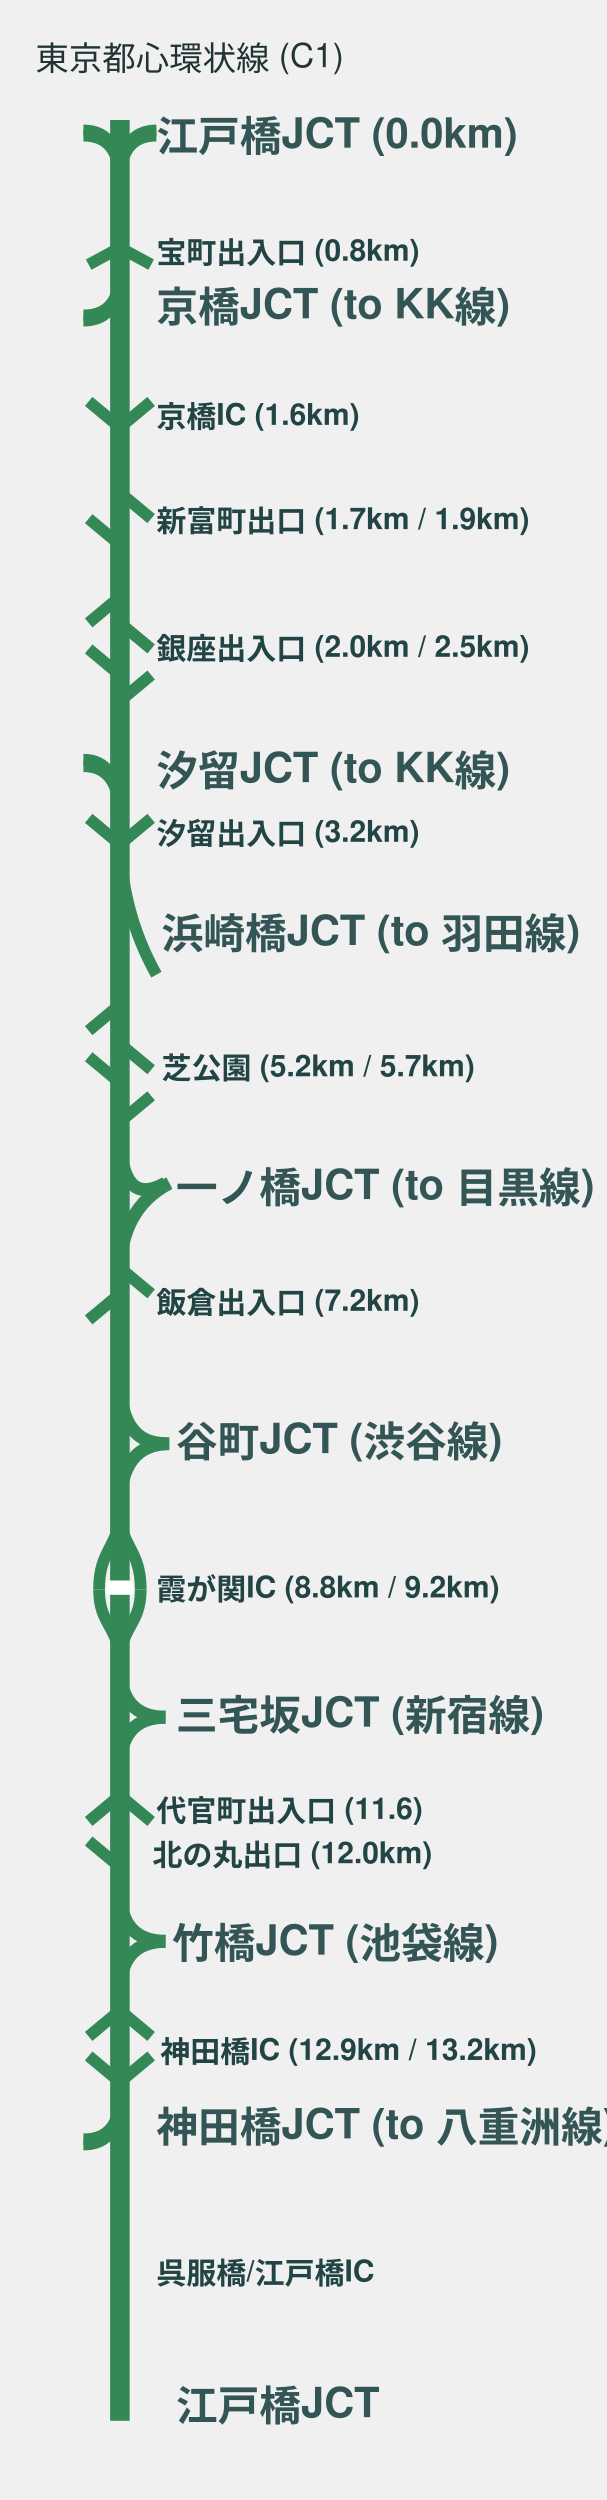
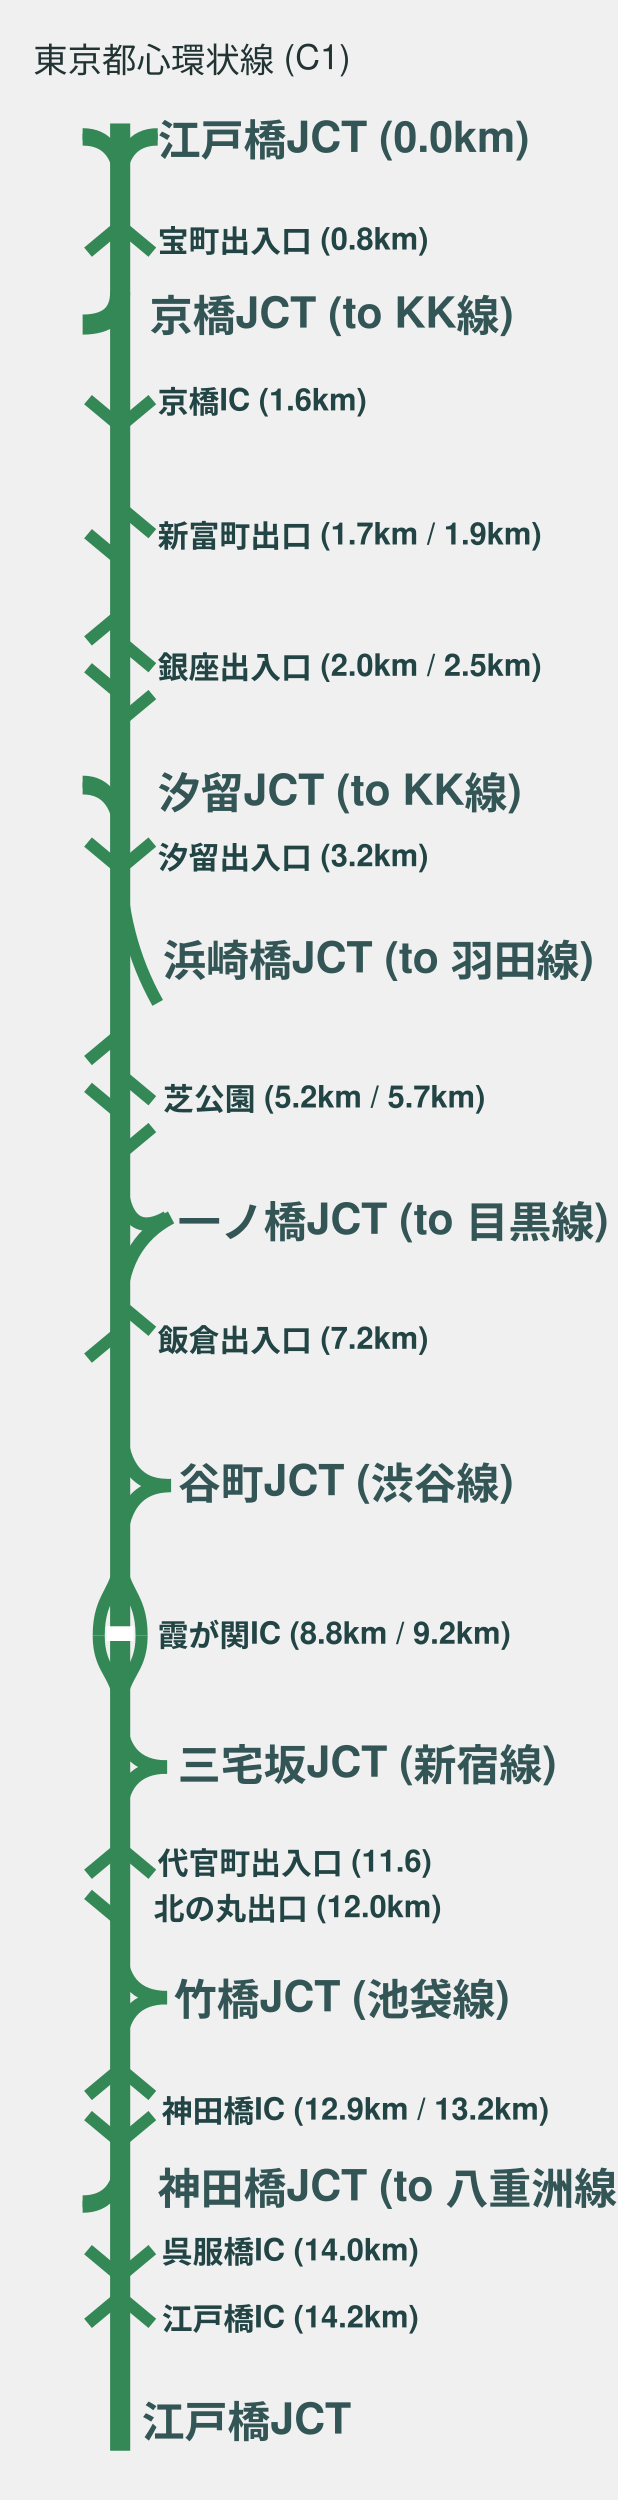
- <svg xmlns="http://www.w3.org/2000/svg" xmlns:xlink="http://www.w3.org/1999/xlink" version="1.1" baseProfile="full" height="1420">
+ <svg xmlns="http://www.w3.org/2000/svg" xmlns:xlink="http://www.w3.org/1999/xlink" version="1.1" baseProfile="full" height="1380">
  <defs>
    <g id="tokyo-expwy-c1">
      <g id="tokyo-expwy-c1-labels">
        <g id="tokyo-expwy-c1-jct-labels" font-size="32" font-weight="bold" fill="#355">
          <text x="28" y="8">江戸橋JCT (0.0km)</text>
-           <text x="28" y="139">京橋JCT (to KK線)</text>
+           <text x="22" y="139">京橋JCT (to KK線)</text>
          <text x="28" y="495">汐留JCT (to KK線)</text>
          <text x="32" y="620">浜崎橋JCT (to 羽田線)</text>
          <text x="43" y="815">一ノ橋JCT (to 目黒線)</text>
          <text x="43" y="1010">谷町JCT (渋谷線)</text>
          <text x="43" y="1220">三宅坂JCT (新宿線)</text>
          <text x="40" y="1395">竹橋JCT (池袋線)</text>
          <text x="28" y="1536">神田橋JCT (to 八重洲線)</text>
-           <text x="43" y="1750">江戸橋JCT</text>
+           <text x="16" y="1710">江戸橋JCT</text>
        </g>
        <g id="tokyo-expwy-c1-ic-labels" font-size="23" font-weight="bold" fill="#244">
-           <text transform="translate(28,94)">宝町出入口 (0.8km)</text>
-           <text transform="translate(28,220)">京橋IC (1.6km)</text>
+           <text transform="translate(28,80)">宝町出入口 (0.8km)</text>
+           <text transform="translate(28,200)">京橋IC (1.6km)</text>
          <text transform="translate(28,300)">新富町出口 (1.7km / 1.9km)</text>
          <text transform="translate(28,398)">銀座出入口 (2.0km / 2.5km)</text>
          <text transform="translate(28,540)">汐留出入口 (3.2km)</text>
          <text transform="translate(32,720)">芝公園 (5.2km / 5.7km)</text>
          <text transform="translate(28,900)">飯倉出入口 (7.2km)</text>
          <text transform="translate(28,1120)">霞が関IC (8.8km / 9.2km)</text>
          <text transform="translate(28,1290)">代官町出入口 (11.6)</text>
          <text transform="translate(25,1324)">北の丸出口 (12.0km)</text>
          <text transform="translate(31,1475)">神田橋IC (12.9km / 13.2km)</text>
-           <text transform="translate(28,1645)">呉服橋/江戸橋IC</text>
+           <text transform="translate(31,1580)">呉服橋IC (14.0km)</text>
+           <text transform="translate(31,1630)">江戸橋IC (14.2km)</text>
        </g>
      </g>
      <g id="tokyo-expwy-c1-lines" stroke="#385" stroke-linejoin="round">
        <g stroke-width="15">
-           <polyline id="tokyo-expwy-c1-path1" points="0,-16 0,1750" fill="none" />
+           <polyline id="tokyo-expwy-c1-path1" points="0,-16 0,1720" fill="none" />
+           <path id="tokyo-expwy-kyobashi-jct" d="M-28,134 Q0,134 0,110" fill="none" />
        </g>
        <g stroke-width="20" stroke="white">
          <polyline id="tokyo-expwy-kasumigaseki-white-path" points="0,1105 0,1116" fill="none" />
        </g>
        <g stroke-width="10">
          <path d="M35,800 Q0,820 0,760" fill="none" />
          <path d="M38,800 Q0,820 0,870" fill="none" />
          <path d="M35,1000 Q0,1000 0,950" fill="none" />
          <path d="M38,1000 Q0,1000 0,1050" fill="none" />
          <path d="M35,1210 Q0,1210 0,1170" fill="none" />
          <path d="M35,1210 Q0,1210 0,1250" fill="none" />
          <path d="M35,1382 Q0,1382 0,1342" fill="none" />
          <path d="M35,1382 Q0,1382 0,1422" fill="none" />
        </g>
        <g stroke-width="9">
          <path id="tokyo-expwy-edobashi-jct-to-c1" d="M-28,-8 Q0,-8 0,32" fill="none" />
          <path id="tokyo-expwy-edobashi-jct-to-r6" d="M 28,-8 Q0,-8 0,32" fill="none" />
          <path id="tokyo-expwy-edobashi-jct-to-c1" d="M-28,-4 Q0,-4 0,32" fill="none" />
          <path id="tokyo-expwy-edobashi-jct-to-r6" d="M 28,-4 Q0,-4 0,32" fill="none" />
-           <polyline points="-24,95 0,82" fill="none" />
-           <polyline points="24,95 0,82" fill="none" />
-           <path id="tokyo-expwy-kyobashi-jct" d="M-28,134 Q0,134 0,100" fill="none" />
-           <path id="tokyo-expwy-kyobashi-jct" d="M-28,138 Q0,138 0,100" fill="none" />
-           <polyline points="-24,200 0,220" fill="none" />
-           <polyline points="24,200 0,220" fill="none" />
+           <polyline points="-24,80 0,60" fill="none" />
+           <polyline points="24,80 0,60" fill="none" />
+           <polyline points="-24,190 0,210" fill="none" />
+           <polyline points="24,190 0,210" fill="none" />
          <polyline points="-24,290 0,310" fill="none" />
          <polyline points="24,290 0,270" fill="none" />
          <polyline points="-24,370 0,350" fill="none" />
          <polyline points="24,390 0,370" fill="none" />
          <polyline points="-24,390 0,410" fill="none" />
          <polyline points="24,410 0,430" fill="none" />
          <path id="tokyo-expwy-kyobashi-jct" d="M-28,480 Q0,480 0,520" fill="none" />
          <path id="tokyo-expwy-kyobashi-jct" d="M-28,475 Q0,475 0,520" fill="none" />
          <polyline points="-24,520 0,540" fill="none" />
          <polyline points="24,520 0,540" fill="none" />
          <path id="tokyo-expwy-kyobashi-jct" d="M28,640 Q0,590 0,530" fill="none" />
          <polyline points="-24,683 0,663" fill="none" />
          <polyline points="24,713 0,693" fill="none" />
          <polyline points="-24,703 0,723" fill="none" />
          <polyline points="24,733 0,753" fill="none" />
          <polyline points="-24,905 0,885" fill="none" />
          <polyline points="24,885 0,865" fill="none" />
          <path d="M0,1050 C0,1080 -16,1080 -16,1112" fill="none" />
          <path d="M0,1170 C0,1140 -16,1140 -16,1112" fill="none" />
          <path d="M0,1050 C0,1080  16,1080  16,1112" fill="none" />
          <path d="M0,1170 C0,1140  16,1140  16,1112" fill="none" />
          <polyline points="-24,1290 0,1270" fill="none" />
          <polyline points="24,1290 0,1270" fill="none" />
          <polyline points="-24,1305 0,1325" fill="none" />
          <polyline points="-24,1455 0,1435" fill="none" />
          <polyline points="24,1455 0,1435" fill="none" />
          <polyline points="-24,1470 0,1490" fill="none" />
          <polyline points="24,1470 0,1490" fill="none" />
          <path d="M-28,1534 Q0,1534 0,1500" fill="none" />
          <path d="M-28,1538 Q0,1538 0,1500" fill="none" />
+           <polyline points="-24,1570 0,1590" fill="none" />
+           <polyline points="24,1570 0,1590" fill="none" />
+           <polyline points="-24,1625 0,1605" fill="none" />
+           <polyline points="24,1625 0,1605" fill="none" />
        </g>
      </g>
    </g>
  </defs>
  <g id="tokyo-expwy-c1-texts" font-family="Helvetica, Arial, 'Hiragino Kaku Gothic ProN', Meiryo, sans-serif">
    <text x="12" y="40" font-size="19" fill="#233">東京都心環状線 (C1)</text>
    <use xlink:href="#tokyo-expwy-c1-labels" transform="translate(60,80) scale(0.74)" />
  </g>
  <use xlink:href="#tokyo-expwy-c1-lines" transform="translate(60,80) scale(0.74)" />
</svg>
